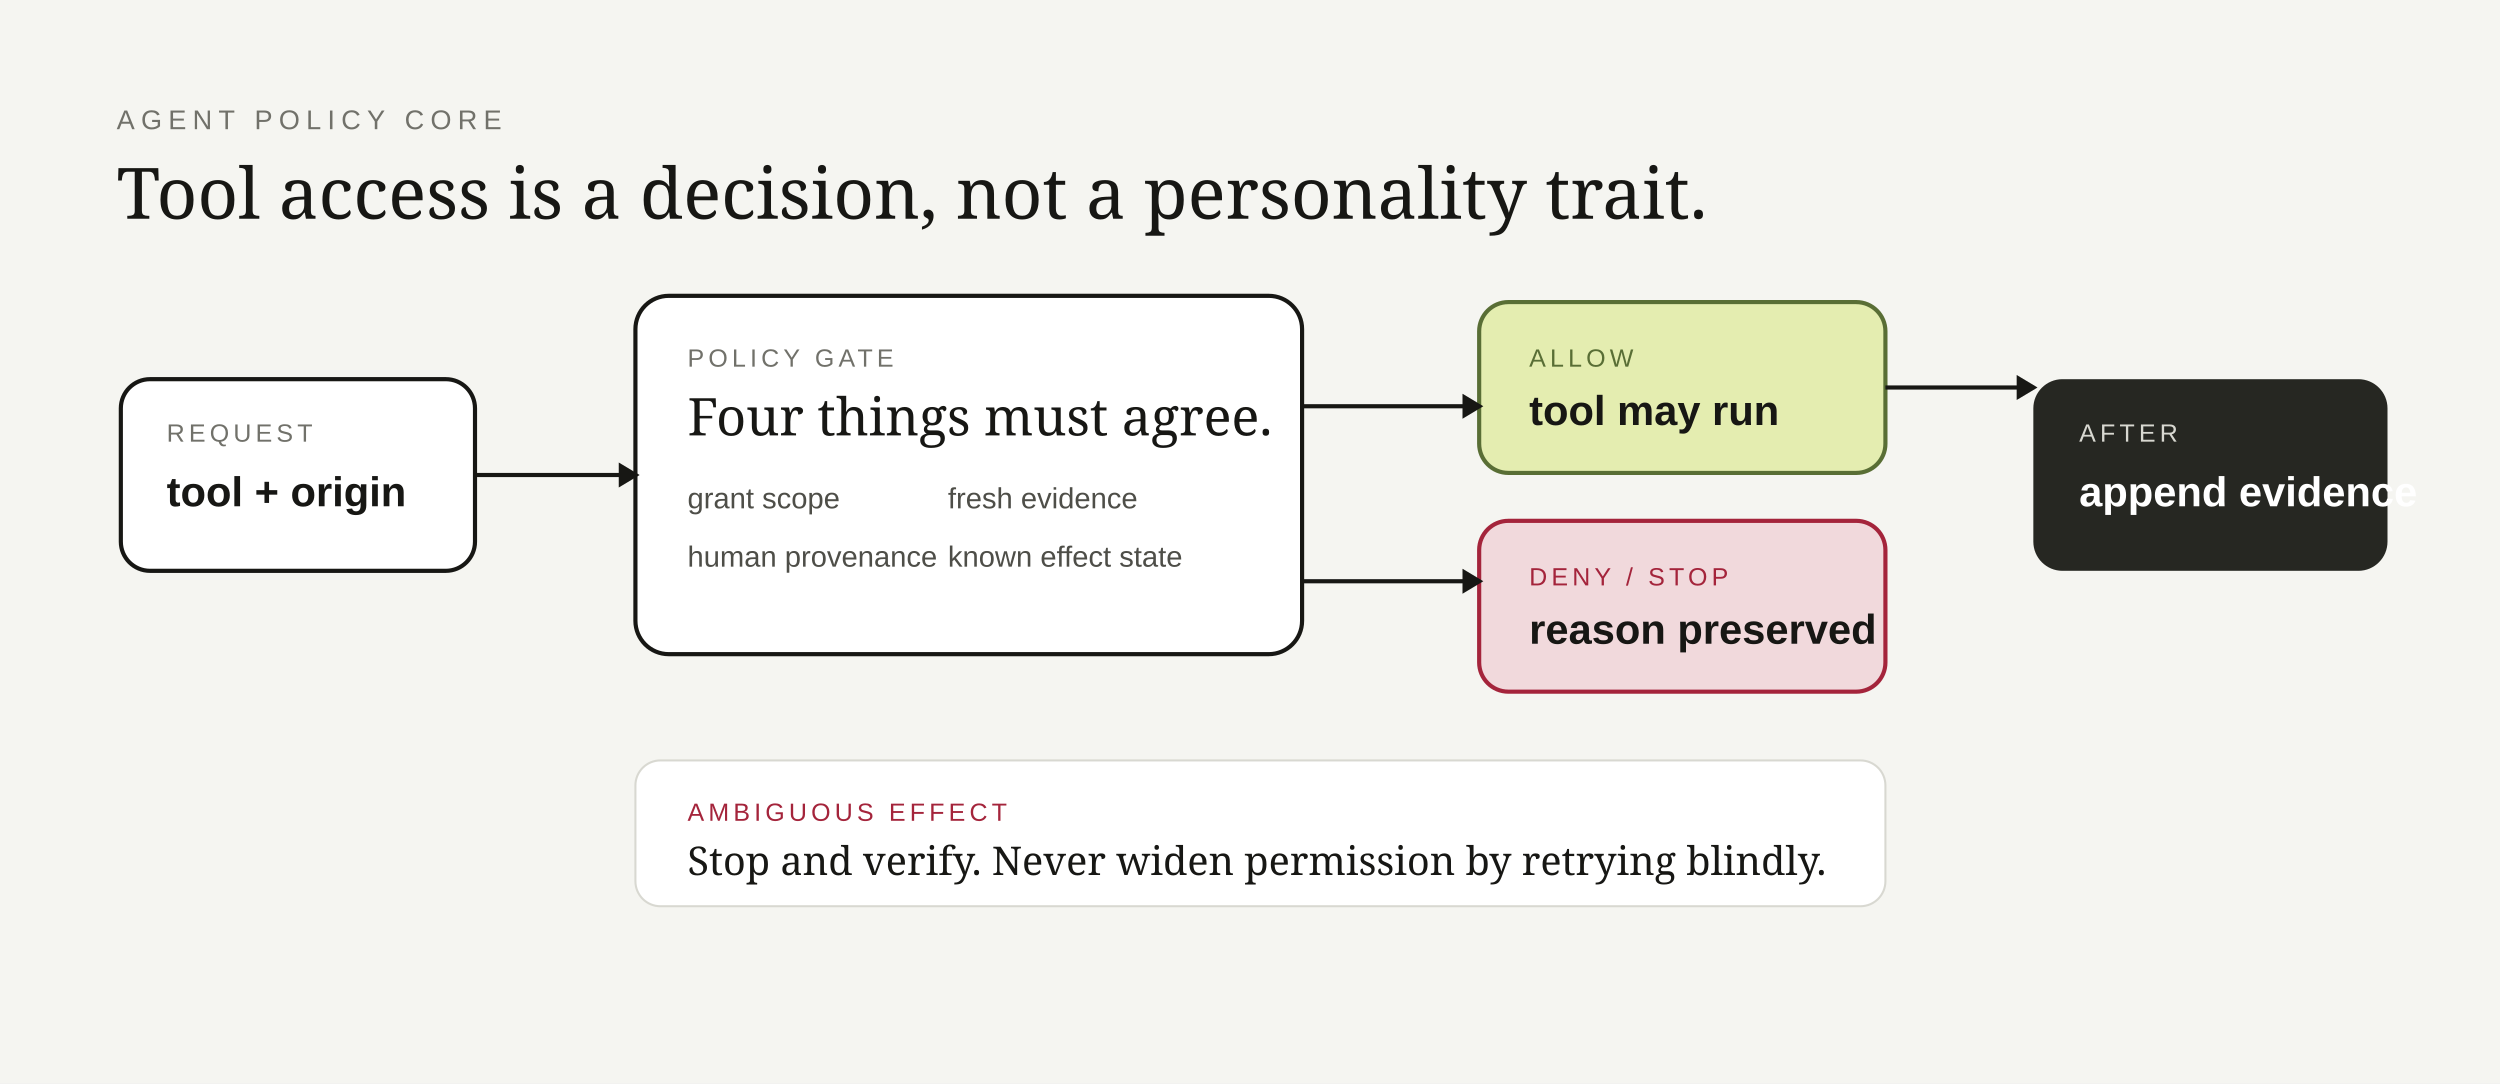
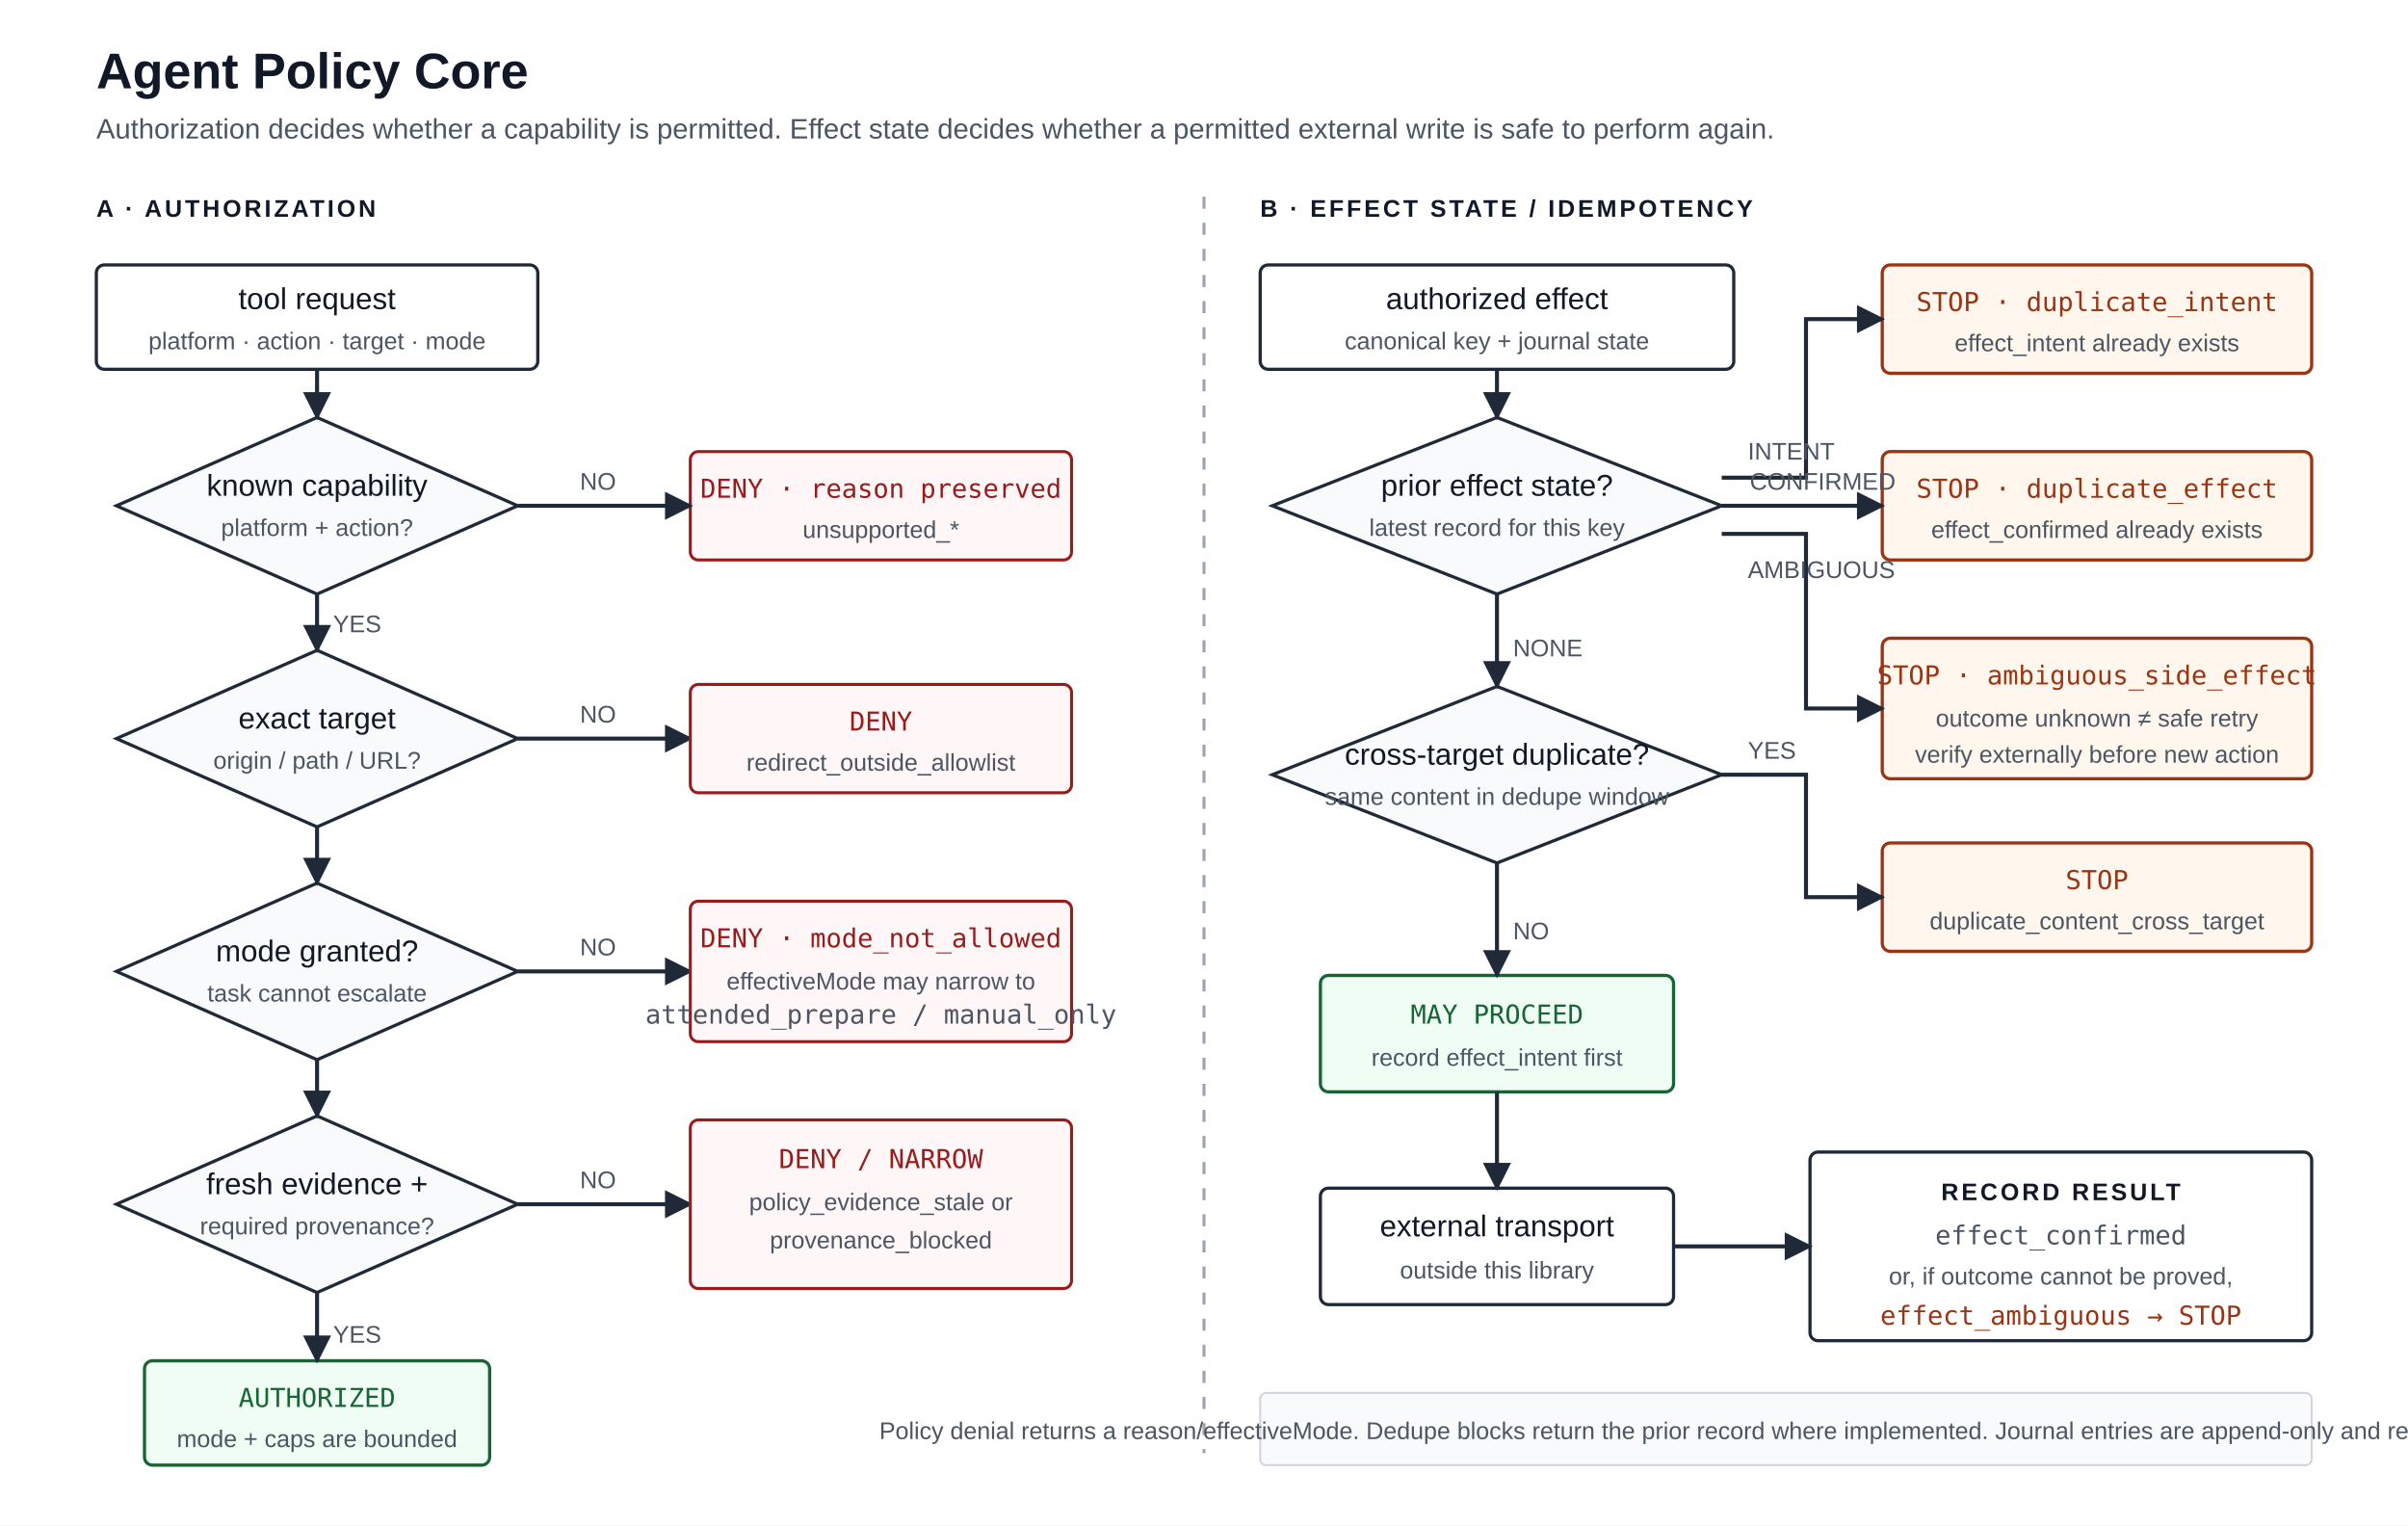
- <svg xmlns="http://www.w3.org/2000/svg" viewBox="0 0 1200 520" role="img" aria-labelledby="t d">
-   <rect width="1200" height="520" fill="#f5f5f1" />
-   <text x="56" y="62" fill="#71716a" font-family="Arial,sans-serif" font-size="13" letter-spacing="3">AGENT POLICY CORE</text>
-   <text x="56" y="105" fill="#171714" font-family="Georgia,serif" font-size="34">Tool access is a decision, not a personality trait.</text>
-   <rect x="58" y="182" width="170" height="92" rx="14" fill="#fff" stroke="#171714" stroke-width="2" />
-   <text x="80" y="212" fill="#71716a" font-family="Arial,sans-serif" font-size="12" letter-spacing="2">REQUEST</text>
-   <text x="80" y="243" fill="#171714" font-family="Arial,sans-serif" font-size="20" font-weight="700">tool + origin</text>
-   <rect x="305" y="142" width="320" height="172" rx="16" fill="#fff" stroke="#171714" stroke-width="2" />
-   <text x="330" y="176" fill="#71716a" font-family="Arial,sans-serif" font-size="12" letter-spacing="2">POLICY GATE</text>
-   <text x="330" y="209" fill="#171714" font-family="Georgia,serif" font-size="25">Four things must agree.</text>
-   <text x="330" y="244" fill="#4e4e48" font-family="Arial,sans-serif" font-size="14">grant scope</text>
-   <text x="455" y="244" fill="#4e4e48" font-family="Arial,sans-serif" font-size="14">fresh evidence</text>
-   <text x="330" y="272" fill="#4e4e48" font-family="Arial,sans-serif" font-size="14">human provenance</text>
-   <text x="455" y="272" fill="#4e4e48" font-family="Arial,sans-serif" font-size="14">known effect state</text>
-   <rect x="710" y="145" width="195" height="82" rx="14" fill="#e4edb0" stroke="#596e35" stroke-width="2" />
-   <text x="734" y="176" fill="#596e35" font-family="Arial,sans-serif" font-size="12" letter-spacing="2">ALLOW</text>
-   <text x="734" y="204" fill="#171714" font-family="Arial,sans-serif" font-size="20" font-weight="700">tool may run</text>
-   <rect x="710" y="250" width="195" height="82" rx="14" fill="#f1d9dc" stroke="#a4243b" stroke-width="2" />
-   <text x="734" y="281" fill="#a4243b" font-family="Arial,sans-serif" font-size="12" letter-spacing="2">DENY / STOP</text>
-   <text x="734" y="309" fill="#171714" font-family="Arial,sans-serif" font-size="20" font-weight="700">reason preserved</text>
-   <rect x="976" y="182" width="170" height="92" rx="14" fill="#262722" />
-   <text x="998" y="212" fill="#d8d8d1" font-family="Arial,sans-serif" font-size="12" letter-spacing="2">AFTER</text>
-   <text x="998" y="243" fill="#fff" font-family="Arial,sans-serif" font-size="20" font-weight="700">append evidence</text>
-   <g stroke="#171714" stroke-width="2" fill="none">
-     <path d="M228 228 H305" />
-     <path d="M625 195 H710" />
-     <path d="M625 279 H710" />
-     <path d="M905 186 H976" />
-   </g>
-   <g fill="#171714">
-     <path d="M297 222 l10 6 -10 6z" />
-     <path d="M702 189 l10 6 -10 6z" />
-     <path d="M702 273 l10 6 -10 6z" />
-     <path d="M968 180 l10 6 -10 6z" />
-   </g>
-   <rect x="305" y="365" width="600" height="70" rx="12" fill="#fff" stroke="#d8d8d1" />
-   <text x="330" y="394" fill="#a4243b" font-family="Arial,sans-serif" font-size="12" letter-spacing="2">AMBIGUOUS EFFECT</text>
-   <text x="330" y="420" fill="#171714" font-family="Georgia,serif" font-size="19">Stop and verify. Never widen permission by retrying blindly.</text>
+ <svg xmlns="http://www.w3.org/2000/svg" viewBox="0 0 1200 760" role="img" aria-labelledby="title desc">
+   <defs>
+     <marker id="arrow" viewBox="0 0 10 10" refX="9" refY="5" markerWidth="7" markerHeight="7" orient="auto-start-reverse">
+       <path d="M 0 0 L 10 5 L 0 10 z" fill="#1f2937" />
+     </marker>
+     <style>
+       .bg{fill:#ffffff}.ink{fill:#111827}.muted{fill:#4b5563}.line{stroke:#1f2937;stroke-width:2;fill:none;marker-end:url(#arrow)}
+       .dash{stroke:#9ca3af;stroke-width:1.5;stroke-dasharray:6 7}.box{fill:#ffffff;stroke:#1f2937;stroke-width:1.6}
+       .gate{fill:#f8fafc;stroke:#1f2937;stroke-width:1.6}.deny{fill:#fff7f7;stroke:#991b1b;stroke-width:1.5}
+       .allow{fill:#f0fdf4;stroke:#166534;stroke-width:1.6}.stop{fill:#fff7ed;stroke:#9a3412;stroke-width:1.6}
+       .label{font:700 12px Arial,sans-serif;letter-spacing:1.4px}.body{font:15px Arial,sans-serif}.small{font:12px Arial,sans-serif}.mono{font:13px ui-monospace,SFMono-Regular,Menlo,Consolas,monospace}
+     </style>
+   </defs>
+   <rect class="bg" width="1200" height="760" />
+   <text x="48" y="44" class="ink" font-family="Arial,sans-serif" font-size="25" font-weight="700">Agent Policy Core</text>
+   <text x="48" y="69" class="muted" font-family="Arial,sans-serif" font-size="14">Authorization decides whether a capability is permitted. Effect state decides whether a permitted external write is safe to perform again.</text>
+   <line x1="600" y1="98" x2="600" y2="724" class="dash" />
+   <text x="48" y="108" class="label ink">A · AUTHORIZATION</text>
+   <text x="628" y="108" class="label ink">B · EFFECT STATE / IDEMPOTENCY</text>
+   <rect x="48" y="132" width="220" height="52" rx="4" class="box" />
+   <text x="158" y="154" text-anchor="middle" class="body ink" font-weight="700">tool request</text>
+   <text x="158" y="174" text-anchor="middle" class="small muted">platform · action · target · mode</text>
+   <polygon points="158,208 258,252 158,296 58,252" class="gate" />
+   <text x="158" y="247" text-anchor="middle" class="body ink">known capability</text>
+   <text x="158" y="267" text-anchor="middle" class="small muted">platform + action?</text>
+   <path d="M158 184 V208" class="line" />
+   <rect x="344" y="225" width="190" height="54" rx="4" class="deny" />
+   <text x="439" y="248" text-anchor="middle" class="mono" fill="#991b1b">DENY · reason preserved</text>
+   <text x="439" y="268" text-anchor="middle" class="small muted">unsupported_* </text>
+   <path d="M258 252 H344" class="line" />
+   <text x="289" y="244" class="small muted">NO</text>
+   <polygon points="158,324 258,368 158,412 58,368" class="gate" />
+   <text x="158" y="363" text-anchor="middle" class="body ink">exact target</text>
+   <text x="158" y="383" text-anchor="middle" class="small muted">origin / path / URL?</text>
+   <path d="M158 296 V324" class="line" />
+   <text x="166" y="315" class="small muted">YES</text>
+   <path d="M258 368 H344" class="line" />
+   <text x="289" y="360" class="small muted">NO</text>
+   <rect x="344" y="341" width="190" height="54" rx="4" class="deny" />
+   <text x="439" y="364" text-anchor="middle" class="mono" fill="#991b1b">DENY</text>
+   <text x="439" y="384" text-anchor="middle" class="small muted">redirect_outside_allowlist</text>
+   <polygon points="158,440 258,484 158,528 58,484" class="gate" />
+   <text x="158" y="479" text-anchor="middle" class="body ink">mode granted?</text>
+   <text x="158" y="499" text-anchor="middle" class="small muted">task cannot escalate</text>
+   <path d="M158 412 V440" class="line" />
+   <path d="M258 484 H344" class="line" />
+   <text x="289" y="476" class="small muted">NO</text>
+   <rect x="344" y="449" width="190" height="70" rx="4" class="deny" />
+   <text x="439" y="472" text-anchor="middle" class="mono" fill="#991b1b">DENY · mode_not_allowed</text>
+   <text x="439" y="493" text-anchor="middle" class="small muted">effectiveMode may narrow to</text>
+   <text x="439" y="510" text-anchor="middle" class="mono muted">attended_prepare / manual_only</text>
+   <polygon points="158,556 258,600 158,644 58,600" class="gate" />
+   <text x="158" y="595" text-anchor="middle" class="body ink">fresh evidence +</text>
+   <text x="158" y="615" text-anchor="middle" class="small muted">required provenance?</text>
+   <path d="M158 528 V556" class="line" />
+   <path d="M258 600 H344" class="line" />
+   <text x="289" y="592" class="small muted">NO</text>
+   <rect x="344" y="558" width="190" height="84" rx="4" class="deny" />
+   <text x="439" y="582" text-anchor="middle" class="mono" fill="#991b1b">DENY / NARROW</text>
+   <text x="439" y="603" text-anchor="middle" class="small muted">policy_evidence_stale or</text>
+   <text x="439" y="622" text-anchor="middle" class="small muted">provenance_blocked</text>
+   <rect x="72" y="678" width="172" height="52" rx="4" class="allow" />
+   <text x="158" y="701" text-anchor="middle" class="mono" fill="#166534">AUTHORIZED</text>
+   <text x="158" y="721" text-anchor="middle" class="small muted">mode + caps are bounded</text>
+   <path d="M158 644 V678" class="line" />
+   <text x="166" y="669" class="small muted">YES</text>
+   <rect x="628" y="132" width="236" height="52" rx="4" class="box" />
+   <text x="746" y="154" text-anchor="middle" class="body ink" font-weight="700">authorized effect</text>
+   <text x="746" y="174" text-anchor="middle" class="small muted">canonical key + journal state</text>
+   <polygon points="746,208 858,252 746,296 634,252" class="gate" />
+   <text x="746" y="247" text-anchor="middle" class="body ink">prior effect state?</text>
+   <text x="746" y="267" text-anchor="middle" class="small muted">latest record for this key</text>
+   <path d="M746 184 V208" class="line" />
+   <rect x="938" y="132" width="214" height="54" rx="4" class="stop" />
+   <text x="1045" y="155" text-anchor="middle" class="mono" fill="#9a3412">STOP · duplicate_intent</text>
+   <text x="1045" y="175" text-anchor="middle" class="small muted">effect_intent already exists</text>
+   <path d="M858 238 H900 V159 H938" class="line" />
+   <text x="871" y="229" class="small muted">INTENT</text>
+   <rect x="938" y="225" width="214" height="54" rx="4" class="stop" />
+   <text x="1045" y="248" text-anchor="middle" class="mono" fill="#9a3412">STOP · duplicate_effect</text>
+   <text x="1045" y="268" text-anchor="middle" class="small muted">effect_confirmed already exists</text>
+   <path d="M858 252 H938" class="line" />
+   <text x="872" y="244" class="small muted">CONFIRMED</text>
+   <rect x="938" y="318" width="214" height="70" rx="4" class="stop" />
+   <text x="1045" y="341" text-anchor="middle" class="mono" fill="#9a3412">STOP · ambiguous_side_effect</text>
+   <text x="1045" y="362" text-anchor="middle" class="small muted">outcome unknown ≠ safe retry</text>
+   <text x="1045" y="380" text-anchor="middle" class="small muted">verify externally before new action</text>
+   <path d="M858 266 H900 V353 H938" class="line" />
+   <text x="871" y="288" class="small muted">AMBIGUOUS</text>
+   <polygon points="746,342 858,386 746,430 634,386" class="gate" />
+   <text x="746" y="381" text-anchor="middle" class="body ink">cross-target duplicate?</text>
+   <text x="746" y="401" text-anchor="middle" class="small muted">same content in dedupe window</text>
+   <path d="M746 296 V342" class="line" />
+   <text x="754" y="327" class="small muted">NONE</text>
+   <rect x="938" y="420" width="214" height="54" rx="4" class="stop" />
+   <text x="1045" y="443" text-anchor="middle" class="mono" fill="#9a3412">STOP</text>
+   <text x="1045" y="463" text-anchor="middle" class="small muted">duplicate_content_cross_target</text>
+   <path d="M858 386 H900 V447 H938" class="line" />
+   <text x="871" y="378" class="small muted">YES</text>
+   <rect x="658" y="486" width="176" height="58" rx="4" class="allow" />
+   <text x="746" y="510" text-anchor="middle" class="mono" fill="#166534">MAY PROCEED</text>
+   <text x="746" y="531" text-anchor="middle" class="small muted">record effect_intent first</text>
+   <path d="M746 430 V486" class="line" />
+   <text x="754" y="468" class="small muted">NO</text>
+   <rect x="658" y="592" width="176" height="58" rx="4" class="box" />
+   <text x="746" y="616" text-anchor="middle" class="body ink" font-weight="700">external transport</text>
+   <text x="746" y="637" text-anchor="middle" class="small muted">outside this library</text>
+   <path d="M746 544 V592" class="line" />
+   <rect x="902" y="574" width="250" height="94" rx="4" class="box" />
+   <text x="1027" y="598" text-anchor="middle" class="label ink">RECORD RESULT</text>
+   <text x="1027" y="620" text-anchor="middle" class="mono muted">effect_confirmed</text>
+   <text x="1027" y="640" text-anchor="middle" class="small muted">or, if outcome cannot be proved,</text>
+   <text x="1027" y="660" text-anchor="middle" class="mono" fill="#9a3412">effect_ambiguous → STOP</text>
+   <path d="M834 621 H902" class="line" />
+   <rect x="628" y="694" width="524" height="36" rx="3" fill="#f8fafc" stroke="#d1d5db" />
+   <text x="890" y="717" text-anchor="middle" class="small muted">Policy denial returns a reason/effectiveMode. Dedupe blocks return the prior record where implemented. Journal entries are append-only and redacted before persistence.</text>
</svg>
